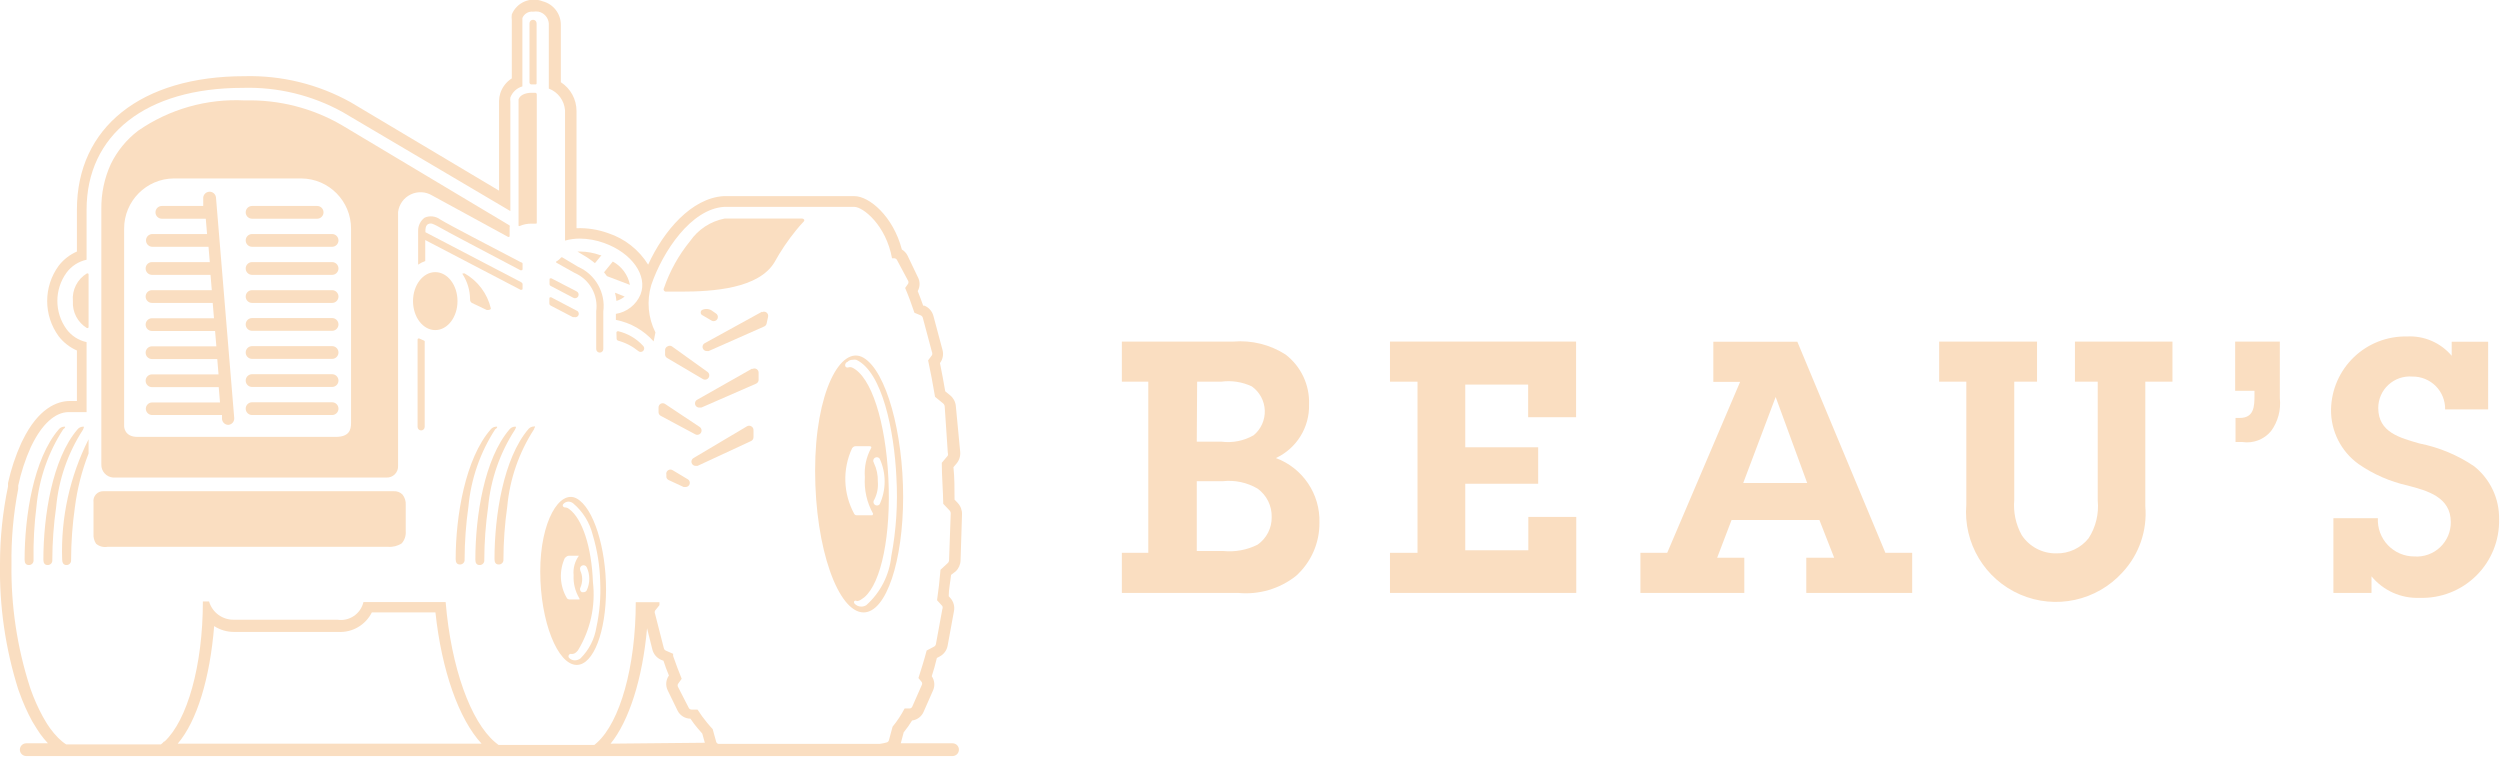
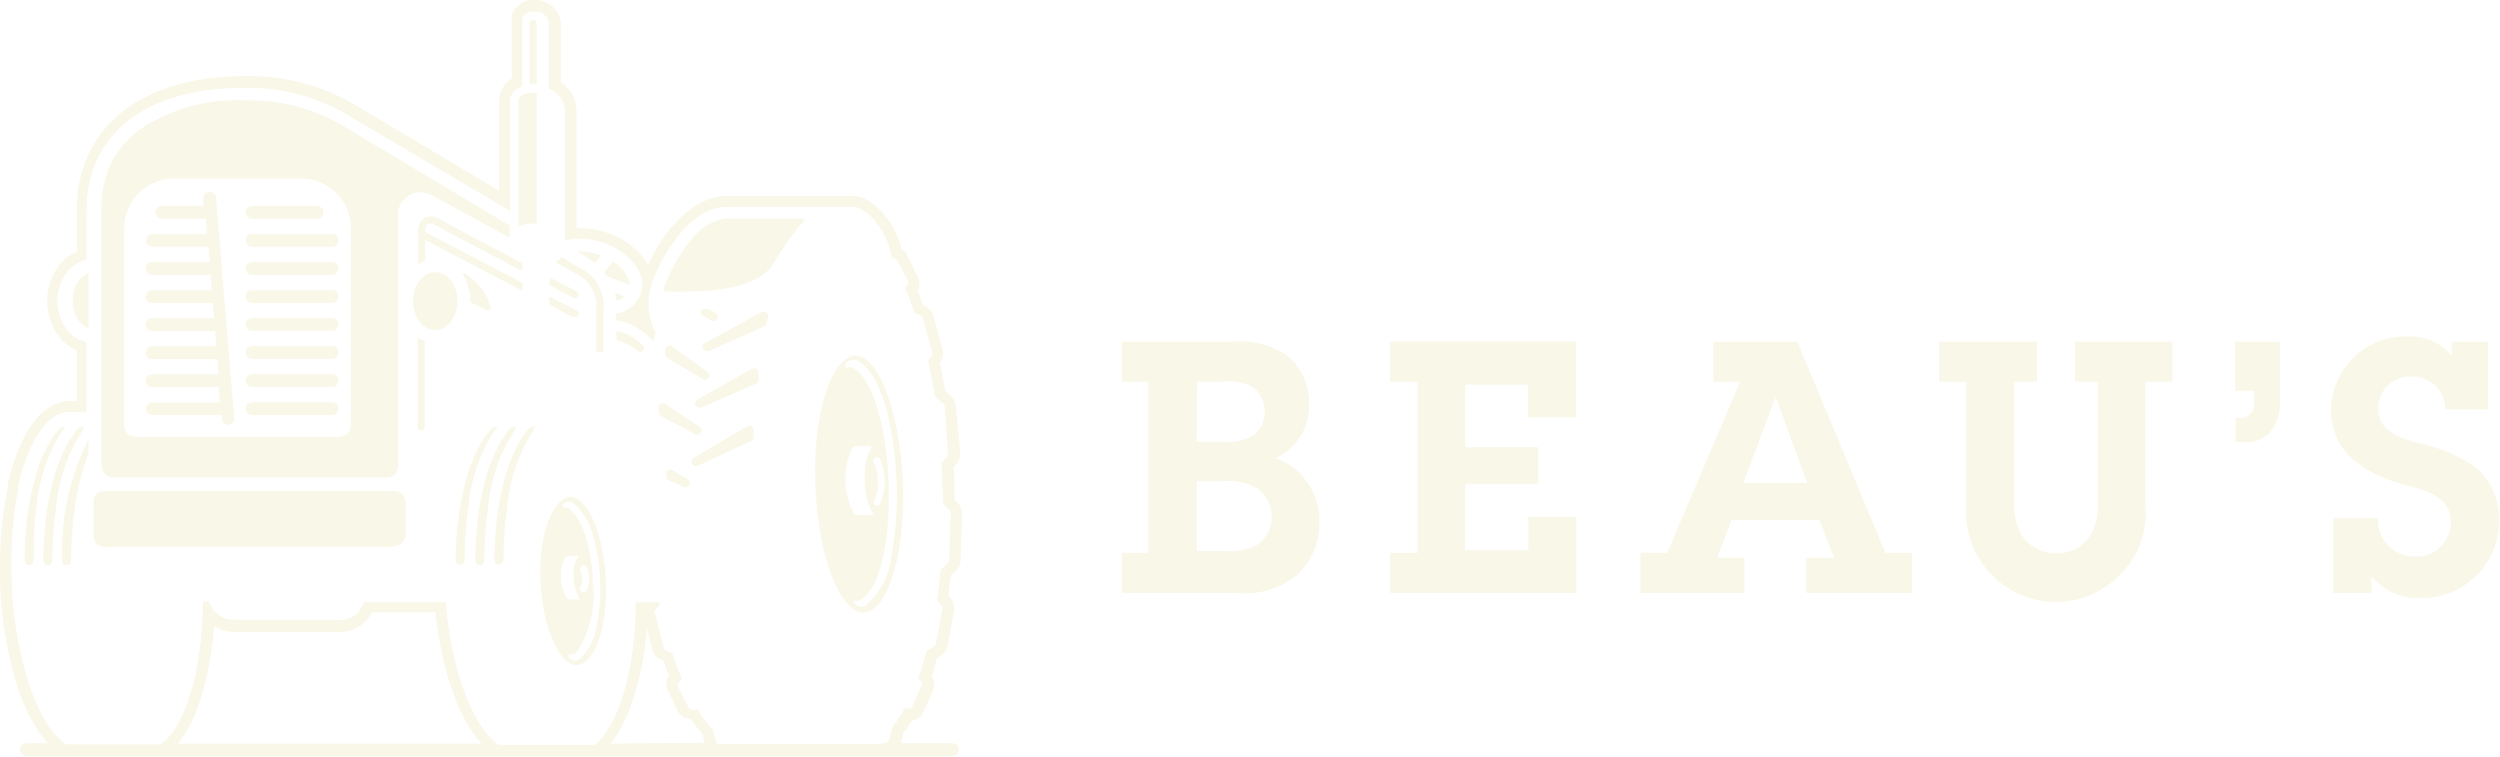
<svg xmlns="http://www.w3.org/2000/svg" viewBox="0 0 137.16 41.5">
  <defs>
-     <style>.a{fill:#FADEC1;}</style>
+     <style>.a{fill:#f9f7e7;}</style>
  </defs>
  <path class="a" d="M61.55,30.33H63V20.94H61.55v-2.2h6.12a4.6,4.6,0,0,1,2.86.71,3.3,3.3,0,0,1,1.29,2.74A3.15,3.15,0,0,1,70,25.13a3.67,3.67,0,0,1,2.39,3.55,3.88,3.88,0,0,1-1.29,2.92,4.43,4.43,0,0,1-3.17.93H61.55Zm4.11-.1h1.45A3.43,3.43,0,0,0,69,29.88a1.81,1.81,0,0,0,.77-1.51A1.87,1.87,0,0,0,69,26.81a3.1,3.1,0,0,0-1.91-.41H65.66Zm0-6H67a2.82,2.82,0,0,0,1.78-.35,1.69,1.69,0,0,0-.1-2.68A3,3,0,0,0,67,20.94H65.68Z" />
  <path class="a" d="M76.26,30.33h1.51V20.94H76.26v-2.2H86.47v4.15H83.84V21.1H80.39v3.44h4v2h-4v3.65h3.46V28.36h2.63v4.17H76.26Z" />
  <path class="a" d="M99.1,30.6h1.53l-.81-2.07H95l-.79,2.07h1.49v1.93H90v-2.2h1.47l4-9.38H94v-2.2h4.61l4.83,11.58h1.47v2.2H99.1Zm-1.68-8.82h0L95.64,26.5h3.51Z" />
  <path class="a" d="M119.19,18.74v2.2h-1.49v6.83a4.73,4.73,0,0,1-1.25,3.63,4.93,4.93,0,0,1-8.57-3.71V20.94h-1.49v-2.2h5.37v2.2h-1.25v6.49a3.37,3.37,0,0,0,.41,1.93,2.23,2.23,0,0,0,1.89,1,2.2,2.2,0,0,0,1.78-.83,3.24,3.24,0,0,0,.5-2.07V20.94h-1.25v-2.2Z" />
  <path class="a" d="M125.08,21.85a2.57,2.57,0,0,1-.48,1.8,1.71,1.71,0,0,1-1.58.6h-.37V22.93l.23,0c.79,0,.81-.64.81-1.24v-.25h-1.06V18.74h2.45Z" />
  <path class="a" d="M130.46,28.43a2,2,0,0,0,2,2.1,1.87,1.87,0,0,0,2-1.89c0-1.37-1.29-1.72-2.36-2a7.69,7.69,0,0,1-2.7-1.18,3.63,3.63,0,0,1-1.51-3,4.08,4.08,0,0,1,4.17-4,3,3,0,0,1,2.45,1.06v-.77h2v3.71h-2.36a1.77,1.77,0,0,0-1.8-1.8,1.73,1.73,0,0,0-1.87,1.72c0,1.35,1.2,1.64,2.26,1.95a8.19,8.19,0,0,1,3,1.25,3.63,3.63,0,0,1,1.37,2.9,4.22,4.22,0,0,1-4.36,4.32,3.25,3.25,0,0,1-2.64-1.18v.91h-2.09V28.43Z" />
  <path class="a" d="M30.22,16.77l1.21.63.09,0a.19.19,0,0,0,.09-.37l-1.37-.72c-.08,0-.1,0-.1.08v.25C30.14,16.73,30.19,16.75,30.22,16.77Z" />
  <path class="a" d="M30.2,15.68l1.26.66a.19.19,0,1,0,.18-.35l-1.39-.72c-.08,0-.1,0-.1.07v.25A.1.1,0,0,0,30.2,15.68Z" />
  <path class="a" d="M33.83,18.59a.12.12,0,0,0,.08.1,3,3,0,0,1,1.11.57.19.19,0,0,0,.26-.29,2.69,2.69,0,0,0-1.37-.8s-.09,0-.09.08Z" />
  <path class="a" d="M31.64,36.48c.93,0,1.61-1.85,1.61-4.13s-.68-4.49-1.61-5-2,1.24-2,4S30.6,36.48,31.64,36.48Zm-.75-8.81a.39.39,0,0,1,.3-.15.44.44,0,0,1,.25.09,3.29,3.29,0,0,1,1.08,1.74,9.85,9.85,0,0,1,.41,2.57,9.7,9.7,0,0,1-.21,2.5,3.08,3.08,0,0,1-.87,1.7.53.53,0,0,1-.31.11.44.44,0,0,1-.33-.15.13.13,0,0,1,0-.14.12.12,0,0,1,.15-.06c.08,0,.19,0,.35-.2a5.89,5.89,0,0,0,.82-3.75c-.07-1.91-.58-3.47-1.3-4a.38.38,0,0,0-.19-.09.16.16,0,0,1-.16-.07A.12.12,0,0,1,30.89,27.67Zm.95,3.62a.19.19,0,1,1,.35-.17,1.5,1.5,0,0,1,0,1.27.19.19,0,0,1-.17.1l-.1,0a.19.19,0,0,1-.07-.27A1.12,1.12,0,0,0,31.83,31.29Zm-.81-.7a.23.23,0,0,1,.21-.1h.52s.06,0,0,0h0a1.57,1.57,0,0,0-.29,1.07,2.24,2.24,0,0,0,.3,1.24s.07.09,0,.09h-.53a.19.19,0,0,1-.13-.06A2.38,2.38,0,0,1,31,30.59Z" />
  <path class="a" d="M30.52,14.41l1,.56a2,2,0,0,1,1.19,2.11v2.07a.19.19,0,0,0,.39,0V17.09a2.35,2.35,0,0,0-1.38-2.45l-.87-.52a0,0,0,0,0-.06,0h0a1,1,0,0,1-.29.24h0A0,0,0,0,0,30.52,14.41Z" />
  <path class="a" d="M23.25,18.68h0L23,18.57h0c-.07,0-.09,0-.09.09v4.76a.19.19,0,1,0,.39,0V18.79S23.33,18.71,23.25,18.68Z" />
  <path class="a" d="M3.64,31a.25.25,0,0,0,.26-.28,20.93,20.93,0,0,1,.21-2.9,12.41,12.41,0,0,1,.75-2.94V24.1a13.58,13.58,0,0,0-1.45,6.58C3.41,30.87,3.48,31,3.64,31Z" />
  <path class="a" d="M3.57,23.41s0,0-.07,0a.4.4,0,0,0-.28.15c-1.38,1.61-1.87,4.75-1.87,7.15,0,.19.08.29.23.29a.25.25,0,0,0,.26-.28A21,21,0,0,1,2,27.79a9.37,9.37,0,0,1,1.47-4.24C3.56,23.49,3.58,23.44,3.57,23.41Z" />
  <path class="a" d="M4.77,15A1.6,1.6,0,0,0,4,16.52,1.61,1.61,0,0,0,4.77,18c.05,0,.09,0,.09-.06V15.08C4.86,15,4.84,15,4.77,15Z" />
  <path class="a" d="M4.6,23.41s0,0-.07,0a.4.4,0,0,0-.28.15c-1.38,1.61-1.87,4.75-1.87,7.15,0,.19.08.29.23.29a.25.25,0,0,0,.26-.28,21,21,0,0,1,.21-2.9,9.37,9.37,0,0,1,1.47-4.24C4.59,23.49,4.61,23.44,4.6,23.41Z" />
  <path class="a" d="M36.56,16h.79c1.79,0,4.27-.17,5.14-1.61a11.79,11.79,0,0,1,1.18-1.75q.21-.26.42-.48h0c.09-.09,0-.17-.09-.17H39.76a3,3,0,0,0-1.9,1.24,8.36,8.36,0,0,0-1.43,2.57v0A.13.13,0,0,0,36.56,16Z" />
  <path class="a" d="M37.76,26.31l-.85-.51a.23.23,0,0,0-.35.25l0,.13a.23.23,0,0,0,.13.16l.82.38.1,0a.23.23,0,0,0,.12-.43Z" />
  <path class="a" d="M41.22,23.39a.23.23,0,0,0-.24,0l-2.93,1.74a.23.23,0,0,0,.12.43l.1,0,2.93-1.36a.23.23,0,0,0,.14-.21v-.38A.23.23,0,0,0,41.22,23.39Z" />
  <path class="a" d="M36.26,22.82l1.87,1a.23.23,0,0,0,.25-.4L36.5,22.17a.23.23,0,0,0-.37.19v.25A.23.23,0,0,0,36.26,22.82Z" />
  <path class="a" d="M41.27,20.22l-3,1.7a.23.23,0,0,0,.12.44l.09,0,3-1.31a.23.23,0,0,0,.14-.19l0-.39a.23.23,0,0,0-.35-.22Z" />
  <ellipse class="a" cx="23.88" cy="16.52" rx="1.22" ry="1.59" />
  <path class="a" d="M47.38,33.6c1.25,0,2.17-2.84,2.17-6.34s-.92-6.89-2.17-7.63-2.66,1.89-2.66,6.19S46,33.6,47.38,33.6Zm-.86-13.77a.39.39,0,0,1,.26-.09.49.49,0,0,1,.2,0c1.43.67,2.08,3.89,2.2,6.45a17.76,17.76,0,0,1-.28,4.33,4.17,4.17,0,0,1-1.37,2.68.5.5,0,0,1-.28.08.49.49,0,0,1-.38-.18.12.12,0,0,1,0-.12s.07-.06.14,0h0a.47.47,0,0,0,.24-.09l.17-.12c.94-.8,1.47-3.43,1.32-6.53s-.94-5.6-2-6.08a.34.34,0,0,0-.21,0,.13.13,0,0,1-.16-.08A.21.21,0,0,1,46.52,19.84Zm1.43,5.57a.19.19,0,1,1,.31-.24,3,3,0,0,1,0,2.51.19.19,0,0,1-.29-.26,1.84,1.84,0,0,0,.19-1A2.17,2.17,0,0,0,47.95,25.41Zm-1.19-.82a.23.23,0,0,1,.2-.1h.74c.12,0,.12.07.09.11h0a2.87,2.87,0,0,0-.34,1.59,3.6,3.6,0,0,0,.45,2h0s0,.09-.06.09H47a.15.15,0,0,1-.13-.07h0A4,4,0,0,1,46.75,24.59Z" />
  <path class="a" d="M39.15,17.62h0a.23.23,0,0,0,.12-.43l-.16-.11a.55.55,0,0,0-.6-.07.17.17,0,0,0,0,.27l.55.32A.23.23,0,0,0,39.15,17.62Z" />
  <path class="a" d="M41.81,17.1l-3.13,1.72a.23.23,0,0,0,.11.44l.09,0,3.05-1.35a.23.23,0,0,0,.13-.16l.08-.37a.23.23,0,0,0-.34-.25Z" />
  <path class="a" d="M36.63,19a.23.23,0,0,0-.14.18l0,.22a.23.23,0,0,0,.11.24l1.95,1.15a.23.23,0,0,0,.26-.39L36.86,19A.23.23,0,0,0,36.63,19Z" />
  <path class="a" d="M13.83,18.15h4.39a.35.35,0,0,0,0-.7H13.83a.35.35,0,0,0,0,.7Z" />
  <path class="a" d="M13.83,13.54h4.39a.35.35,0,1,0,0-.7H13.83a.35.35,0,1,0,0,.7Z" />
  <path class="a" d="M6.2,26.2h15a.61.61,0,0,0,.64-.64V11.63a1.24,1.24,0,0,1,1.88-.9L27.88,13c.06,0,.08,0,.08-.06v-.48a.1.1,0,0,0,0-.09l0,0L18.76,6.87h0a10.05,10.05,0,0,0-5.33-1.36A9.42,9.42,0,0,0,7.58,7.17,5.13,5.13,0,0,0,6.08,9a5.77,5.77,0,0,0-.52,2.48v14A.7.7,0,0,0,6.2,26.2Zm.61-13.65A2.75,2.75,0,0,1,9.54,9.79h7a2.75,2.75,0,0,1,2.72,2.76V23.2c0,.39-.1.77-.85.77H7.54c-.73,0-.73-.58-.73-.58C6.81,22.92,6.81,12.55,6.81,12.55Z" />
  <path class="a" d="M13.83,22.77h4.39a.35.35,0,0,0,0-.7H13.83a.35.35,0,0,0,0,.7Z" />
  <path class="a" d="M13.83,12H17.4a.35.35,0,0,0,0-.7H13.83a.35.35,0,0,0,0,.7Z" />
  <path class="a" d="M21.29,30a1.19,1.19,0,0,0,.75-.19.89.89,0,0,0,.22-.66V27.71a.83.83,0,0,0-.18-.58.63.63,0,0,0-.48-.18H5.68a.53.53,0,0,0-.55.6V29.3a.86.86,0,0,0,.14.53A.76.76,0,0,0,5.9,30Z" />
  <path class="a" d="M13.83,21.23h4.39a.35.35,0,1,0,0-.7H13.83a.35.35,0,1,0,0,.7Z" />
  <path class="a" d="M8,22.42a.35.35,0,0,0,.35.35h3.83l0,.22a.35.35,0,0,0,.35.32h0a.35.35,0,0,0,.32-.38l-1-12.09a.35.35,0,0,0-.7.06l0,.4H8.88a.35.35,0,0,0,0,.7h2.41l.07.84h-3a.35.35,0,1,0,0,.7h3.08l.07.84H8.34a.35.35,0,1,0,0,.7h3.21l.07.84H8.34a.35.35,0,1,0,0,.7h3.33l.07.84H8.34a.35.35,0,0,0,0,.7h3.46l.07.84H8.34a.35.35,0,0,0,0,.7h3.58l.07.84H8.34a.35.35,0,1,0,0,.7H12l.07.84H8.34A.35.35,0,0,0,8,22.42Z" />
  <path class="a" d="M13.83,19.69h4.39a.35.35,0,0,0,0-.7H13.83a.35.35,0,0,0,0,.7Z" />
  <path class="a" d="M13.83,16.62h4.39a.35.35,0,1,0,0-.7H13.83a.35.35,0,1,0,0,.7Z" />
  <path class="a" d="M13.83,15.08h4.39a.35.35,0,1,0,0-.7H13.83a.35.35,0,0,0,0,.7Z" />
  <path class="a" d="M28.3,23.41s0,0-.07,0a.4.4,0,0,0-.28.15c-1.38,1.61-1.87,4.75-1.87,7.15,0,.19.08.29.23.29a.25.25,0,0,0,.26-.28,21,21,0,0,1,.21-2.9,9.37,9.37,0,0,1,1.47-4.24C28.3,23.49,28.32,23.44,28.3,23.41Z" />
  <path class="a" d="M29,23.53c-1.38,1.61-1.87,4.75-1.87,7.15,0,.19.08.29.23.29a.25.25,0,0,0,.26-.28,21,21,0,0,1,.21-2.9,9.37,9.37,0,0,1,1.47-4.24c0-.06.07-.12.05-.15s0,0-.07,0A.4.4,0,0,0,29,23.53Z" />
  <path class="a" d="M29.14,4.63h.22c.07,0,.08,0,.08-.09V1.28a.19.19,0,0,0-.39,0V4.54S29.07,4.63,29.14,4.63Z" />
  <path class="a" d="M25.79,16.42h0a.21.21,0,0,0,.1.2l.82.39c.07,0,.22,0,.22-.09A3,3,0,0,0,25.49,15c-.09,0-.16,0-.1.06l0,0h0A2.58,2.58,0,0,1,25.79,16.42Z" />
  <path class="a" d="M23.3,11.94a.88.88,0,0,0-.36.72v1.86a1.77,1.77,0,0,1,.39-.2V13.17l5.23,2.73h0c.08,0,.11,0,.11-.07v-.24c0-.07-.07-.1-.1-.12l-5.23-2.73v-.07c0-.08,0-.31.16-.38s.26,0,.47.1c.59.34,2.75,1.47,4.59,2.44.08,0,.11,0,.11-.08V14.5c0-.07,0-.09-.09-.11-1.81-.95-3.85-2-4.43-2.35A.85.85,0,0,0,23.3,11.94Z" />
  <path class="a" d="M27.27,23.41s0,0-.07,0a.4.4,0,0,0-.28.15C25.54,25.14,25,28.28,25,30.68c0,.19.08.29.23.29a.25.25,0,0,0,.26-.28,21,21,0,0,1,.21-2.9,9.37,9.37,0,0,1,1.47-4.24C27.27,23.49,27.29,23.44,27.27,23.41Z" />
  <path class="a" d="M28.51,12.4a1.58,1.58,0,0,1,.66-.13h.2c.08,0,.08,0,.08-.08v-7a.09.09,0,0,0-.08-.1h-.2c-.37,0-.65.14-.72.36a.35.35,0,0,0,0,.1v6.77C28.43,12.44,28.51,12.4,28.51,12.4Z" />
  <path class="a" d="M34.56,15.63a1.85,1.85,0,0,0-.94-1.28l-.48.59.16.21Z" />
  <path class="a" d="M32.64,14.44,33,14l-.07,0a3.3,3.3,0,0,0-1.1-.2h-.15l.26.16A4.63,4.63,0,0,1,32.64,14.44Z" />
  <path class="a" d="M33.82,16.51a1.31,1.31,0,0,0,.45-.24l-.53-.21A2.56,2.56,0,0,1,33.82,16.51Z" />
  <path class="a" d="M48.88,41.31h0Z" />
  <path class="a" d="M52.43,31.35a.86.86,0,0,0,.27-.6l.08-2.53a.87.87,0,0,0-.23-.62l-.18-.19c0-.6,0-1.19-.06-1.78l.17-.2a.87.87,0,0,0,.2-.64l-.24-2.52a.86.86,0,0,0-.31-.58l-.27-.22c-.09-.52-.18-1-.29-1.55l0,0a.83.83,0,0,0,.14-.72l-.5-1.87a.84.84,0,0,0-.49-.56l-.07,0c-.1-.28-.2-.55-.3-.8a.8.8,0,0,0,0-.78L49.78,14a.79.79,0,0,0-.3-.31c-.48-1.83-1.79-2.93-2.61-2.93H39.7c-1.75.11-3.28,1.88-4.14,3.76a4.08,4.08,0,0,0-2.2-1.73,4.63,4.63,0,0,0-1.73-.27V6.09a1.88,1.88,0,0,0-.86-1.58V1.36a1.33,1.33,0,0,0-1-1.29,1.31,1.31,0,0,0-1.69.72,1.16,1.16,0,0,0,0,.32V4.3a1.52,1.52,0,0,0-.63.81,1.49,1.49,0,0,0-.07.43v4.92L19.24,5.61a11.38,11.38,0,0,0-5.82-1.43c-5.68,0-9.2,2.81-9.2,7.32v2.3a2.55,2.55,0,0,0-1,.78,3.28,3.28,0,0,0,0,3.87,2.57,2.57,0,0,0,1,.78V22H3.84c-.71,0-1.74.4-2.6,2.16l-.07.14A11.11,11.11,0,0,0,.44,26.5l0,.19A20.76,20.76,0,0,0,0,30.93a21.73,21.73,0,0,0,1,6.89l.07.19a11,11,0,0,0,.69,1.55l.09.15.18.29.18.27a5.22,5.22,0,0,0,.42.51H1.44a.35.35,0,1,0,0,.7H52.26a.35.35,0,1,0,0-.7H49.42l0,0,.16-.6a6.2,6.2,0,0,0,.46-.65.8.8,0,0,0,.63-.47l.52-1.18a.8.8,0,0,0-.07-.78c.1-.31.19-.62.28-1l.15-.08a.84.84,0,0,0,.44-.59l.35-1.91a.83.83,0,0,0-.2-.71l-.09-.1c0-.38.09-.78.13-1.17ZM9.75,40.8c1.06-1.24,1.77-3.6,2-6.45a2,2,0,0,0,1.12.32h5.68A1.94,1.94,0,0,0,20.4,33.6h3.49c.34,3.18,1.28,5.85,2.53,7.2Zm23.75,0c1-1.23,1.75-3.53,2-6.33l.29,1.16a.84.84,0,0,0,.48.57l.13.05c.09.28.19.55.3.81a.8.8,0,0,0-.06.83L37.18,39a.8.8,0,0,0,.7.43c.13.19.26.37.4.53l.2.23.05.06.14.5Zm15.38.52h0Zm3.19-10.59a.23.23,0,0,1-.07.16l-.4.37q-.07.86-.19,1.67l.29.32a.21.21,0,0,1,0,.17l-.35,1.91a.2.2,0,0,1-.11.15l-.4.21c-.14.54-.29,1-.45,1.51l.18.22a.17.17,0,0,1,0,.17l-.52,1.18a.17.17,0,0,1-.14.1h-.28a5.76,5.76,0,0,1-.66,1l-.2.74a.17.17,0,0,1-.11.12,2.84,2.84,0,0,1-.38.08H39.55l-.15,0a.17.17,0,0,1-.11-.12L39.1,40l0,0-.12-.13-.18-.21a6.92,6.92,0,0,1-.53-.73l0,0h-.33a.17.17,0,0,1-.15-.09l-.59-1.15a.17.17,0,0,1,0-.17l.2-.28q-.24-.59-.47-1.25l0-.12-.39-.17a.2.2,0,0,1-.12-.14l-.48-1.88a.2.2,0,0,1,0-.18l.24-.3v-.07l0-.09H34.88c0,3.55-.87,6.57-2.12,7.7l-.15.13H27.35l-.2-.16h0c-1.32-1.13-2.4-4.06-2.7-7.68H19.94A1.27,1.27,0,0,1,18.51,34H12.84A1.39,1.39,0,0,1,11.47,33h-.34c0,3.53-.86,6.52-2.1,7.68H9a1.2,1.2,0,0,1-.17.16H3.63a2,2,0,0,1-.22-.16h0l-.22-.2a4.51,4.51,0,0,1-.44-.52l-.17-.25-.16-.27-.08-.14a10.26,10.26,0,0,1-.65-1.46l-.06-.18a21,21,0,0,1-1-6.69A20.2,20.2,0,0,1,1,26.82l0-.18a10.49,10.49,0,0,1,.69-2.11l.06-.12c.56-1.14,1.27-1.79,2-1.8h1V18.77a1.85,1.85,0,0,1-1.1-.71,2.64,2.64,0,0,1,0-3.1,1.85,1.85,0,0,1,1.1-.71V11.51h0c0-4.11,3.24-6.69,8.57-6.69a10.67,10.67,0,0,1,5.48,1.33L28,11.58v-6h0a.82.82,0,0,1,0-.23,1,1,0,0,1,.66-.61V1.11h0a.45.45,0,0,1,0-.12.57.57,0,0,1,.59-.35,1,1,0,0,1,.3,0,.72.72,0,0,1,.56.65V4.86A1.38,1.38,0,0,1,31,6.06V13.2a3,3,0,0,1,.81-.11,4,4,0,0,1,1.33.24c1.52.54,2.41,1.79,2,2.83a1.77,1.77,0,0,1-1.35,1.06v.33a3.71,3.71,0,0,1,2.07,1.18l.1-.49v0a3.55,3.55,0,0,1-.23-2.6c.63-1.85,2.19-4.18,4-4.29h7.14c.48,0,1.74,1,2.07,2.82h.12a.17.17,0,0,1,.15.09l.61,1.14a.17.17,0,0,1,0,.17l-.16.23c.18.42.35.88.51,1.36l.34.14a.2.2,0,0,1,.12.14l.5,1.87a.21.21,0,0,1,0,.18l-.21.28c.14.65.27,1.34.38,2l.45.37a.23.23,0,0,1,.08.16L52,24.84A.23.23,0,0,1,52,25l-.33.39c0,.74.07,1.49.08,2.25l.35.37a.23.23,0,0,1,.06.17Z" />
</svg>
